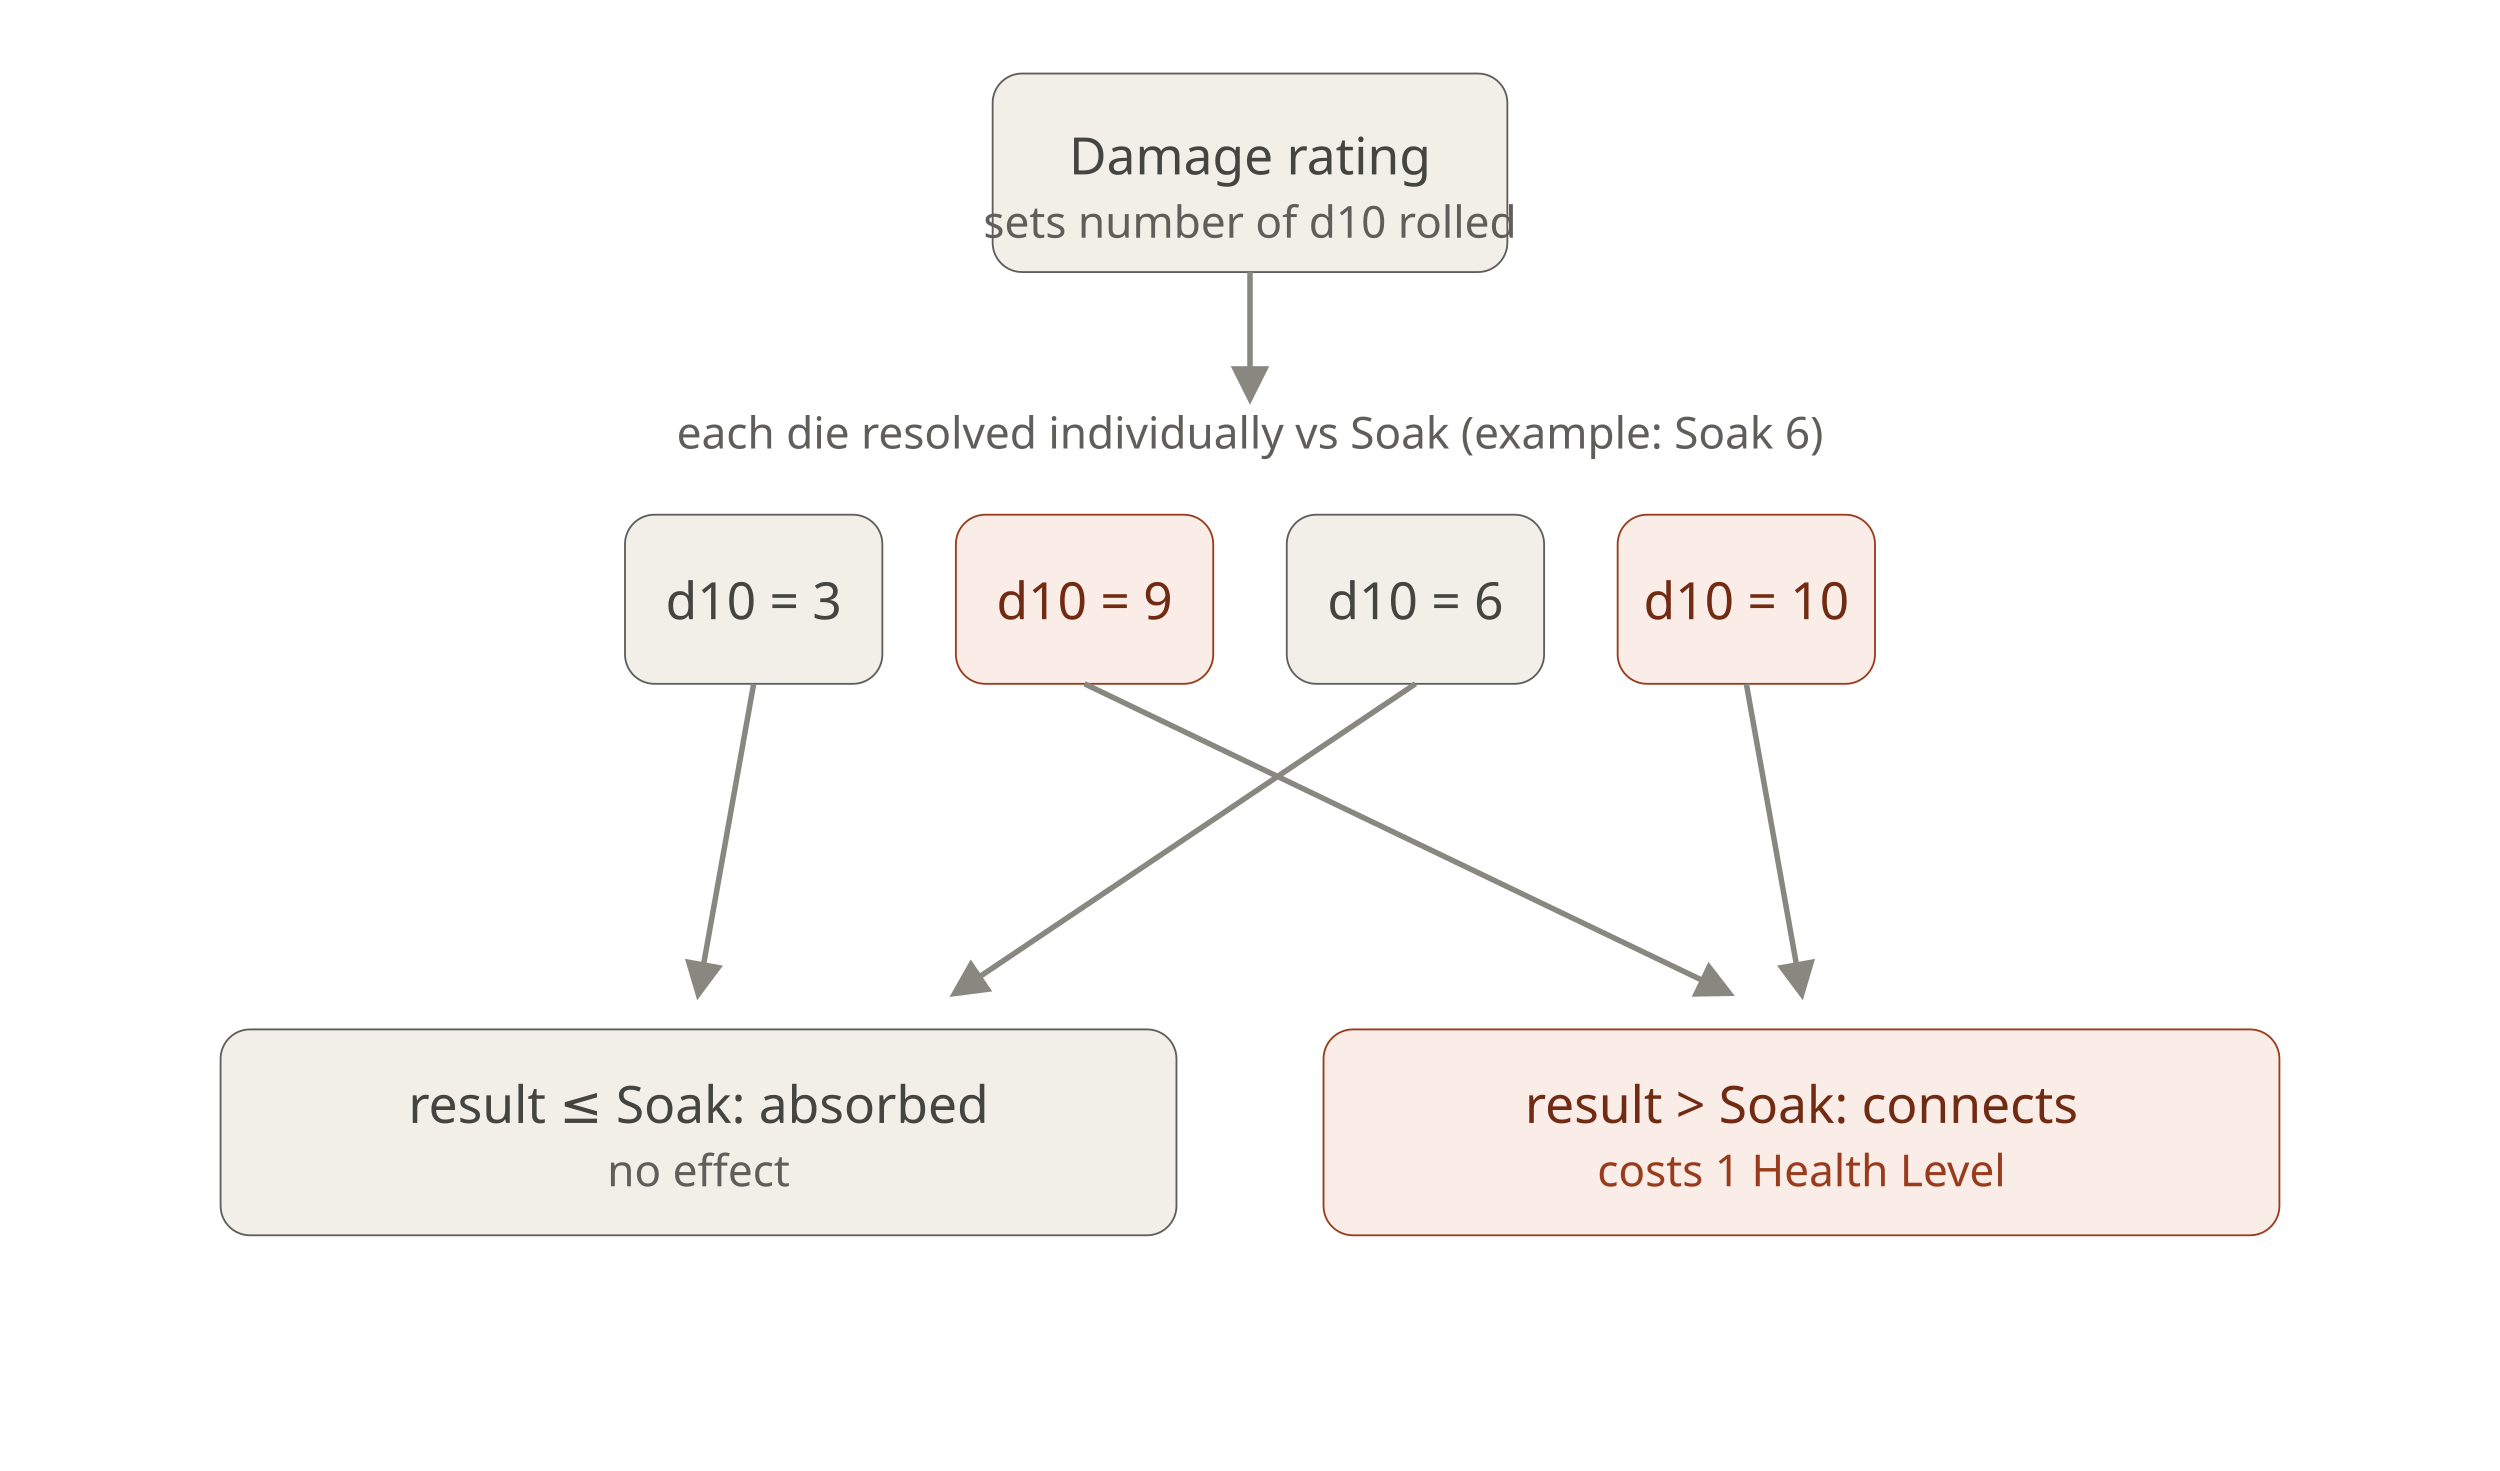
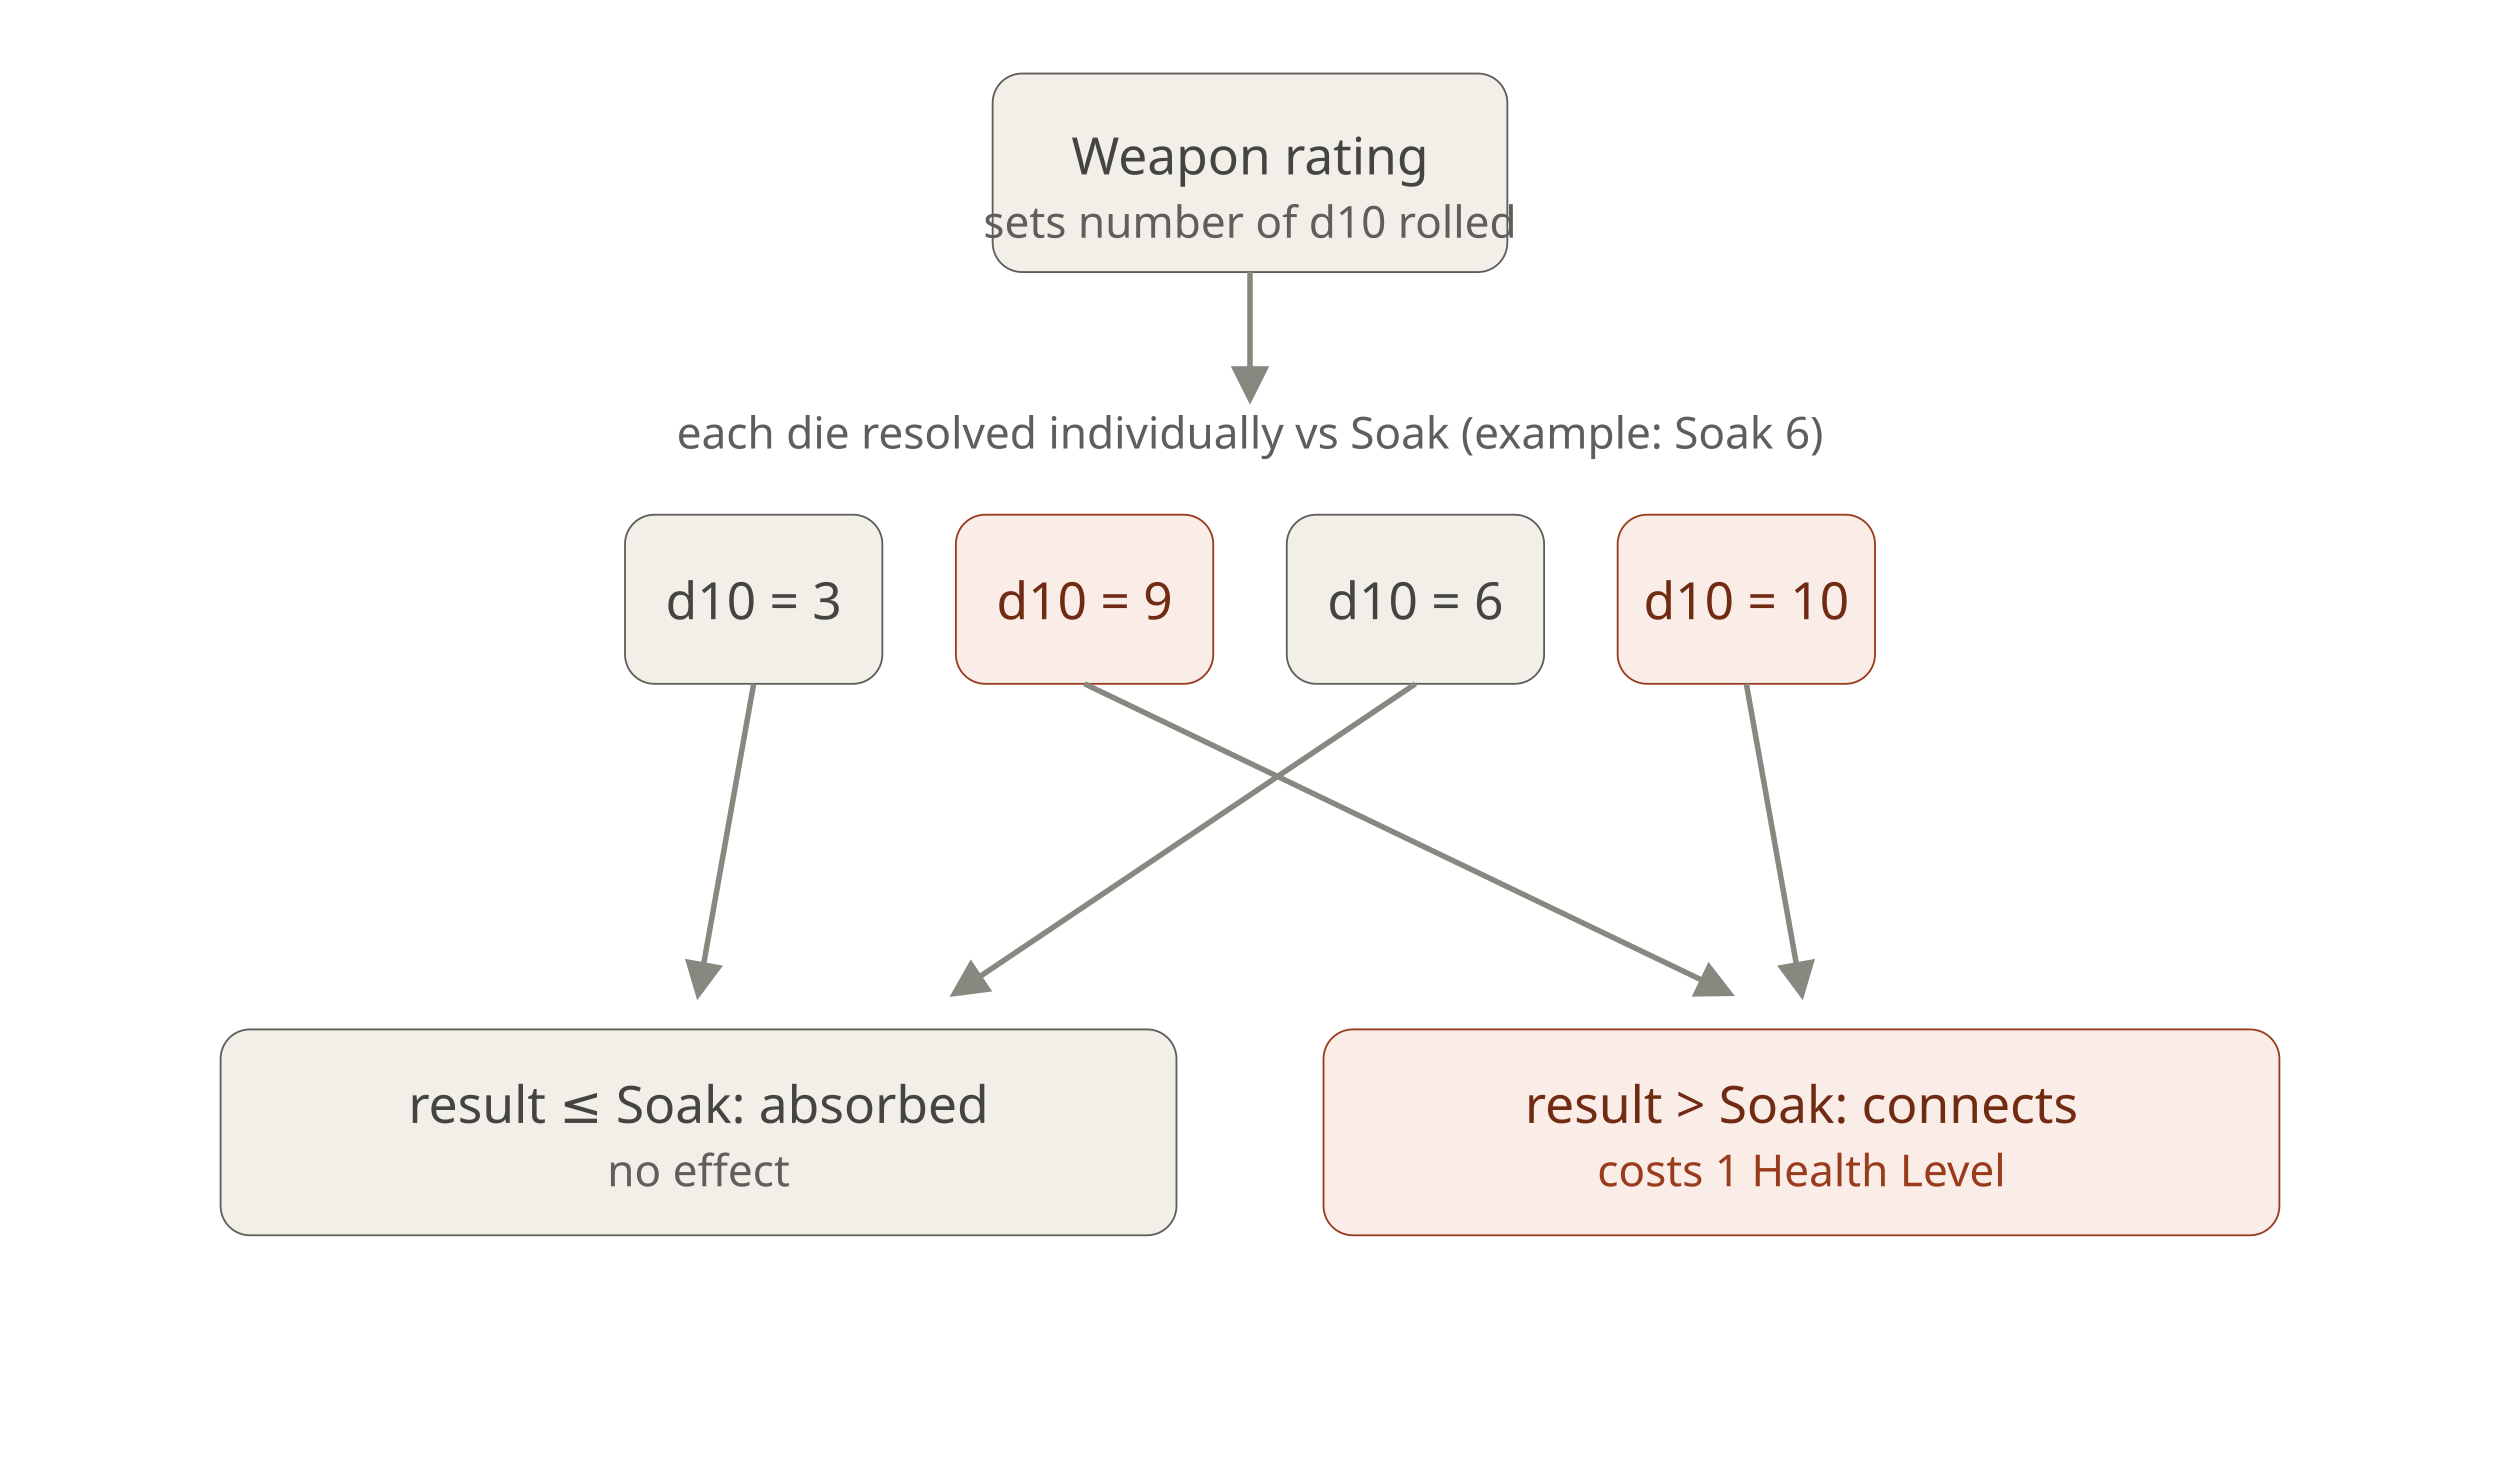
<svg xmlns="http://www.w3.org/2000/svg" width="680" height="400" viewBox="0 0 680 400" role="img">
  <defs>
    <marker id="arrow" viewBox="0 0 10 10" refX="8" refY="5" markerWidth="7" markerHeight="7" orient="auto-start-reverse">
      <path d="M0,0 L10,5 L0,10 z" fill="#888780" />
    </marker>
  </defs>
  <rect x="270" y="20" width="140" height="54" rx="8" fill="#F1EFE8" stroke="#5F5E5A" stroke-width="0.5" />
-   <text x="340" y="42" text-anchor="middle" dominant-baseline="central" font-family="sans-serif" font-size="14" font-weight="500" fill="#444441">Damage rating</text>
+   <text x="340" y="42" text-anchor="middle" dominant-baseline="central" font-family="sans-serif" font-size="14" font-weight="500" fill="#444441">Weapon rating</text>
  <text x="340" y="60" text-anchor="middle" dominant-baseline="central" font-family="sans-serif" font-size="12" fill="#5F5E5A">sets number of d10 rolled</text>
  <line x1="340" y1="74" x2="340" y2="108" stroke="#888780" stroke-width="1.5" marker-end="url(#arrow)" />
  <text x="340" y="122" text-anchor="middle" font-family="sans-serif" font-size="12" fill="#5F5E5A">each die resolved individually vs Soak (example: Soak 6)</text>
  <rect x="170" y="140" width="70" height="46" rx="8" fill="#F1EFE8" stroke="#5F5E5A" stroke-width="0.5" />
  <text x="205" y="163" text-anchor="middle" dominant-baseline="central" font-family="sans-serif" font-size="14" font-weight="500" fill="#444441">d10 = 3</text>
  <rect x="260" y="140" width="70" height="46" rx="8" fill="#FAECE7" stroke="#993C1D" stroke-width="0.5" />
  <text x="295" y="163" text-anchor="middle" dominant-baseline="central" font-family="sans-serif" font-size="14" font-weight="500" fill="#712B13">d10 = 9</text>
  <rect x="350" y="140" width="70" height="46" rx="8" fill="#F1EFE8" stroke="#5F5E5A" stroke-width="0.5" />
  <text x="385" y="163" text-anchor="middle" dominant-baseline="central" font-family="sans-serif" font-size="14" font-weight="500" fill="#444441">d10 = 6</text>
  <rect x="440" y="140" width="70" height="46" rx="8" fill="#FAECE7" stroke="#993C1D" stroke-width="0.5" />
  <text x="475" y="163" text-anchor="middle" dominant-baseline="central" font-family="sans-serif" font-size="14" font-weight="500" fill="#712B13">d10 = 10</text>
  <line x1="205" y1="186" x2="190" y2="270" stroke="#888780" stroke-width="1.5" marker-end="url(#arrow)" />
  <line x1="385" y1="186" x2="260" y2="270" stroke="#888780" stroke-width="1.5" marker-end="url(#arrow)" />
  <line x1="295" y1="186" x2="470" y2="270" stroke="#888780" stroke-width="1.5" marker-end="url(#arrow)" />
  <line x1="475" y1="186" x2="490" y2="270" stroke="#888780" stroke-width="1.5" marker-end="url(#arrow)" />
  <rect x="60" y="280" width="260" height="56" rx="8" fill="#F1EFE8" stroke="#5F5E5A" stroke-width="0.5" />
  <text x="190" y="300" text-anchor="middle" dominant-baseline="central" font-family="sans-serif" font-size="14" font-weight="500" fill="#444441">result ≤ Soak: absorbed</text>
  <text x="190" y="318" text-anchor="middle" dominant-baseline="central" font-family="sans-serif" font-size="12" fill="#5F5E5A">no effect</text>
  <rect x="360" y="280" width="260" height="56" rx="8" fill="#FAECE7" stroke="#993C1D" stroke-width="0.5" />
  <text x="490" y="300" text-anchor="middle" dominant-baseline="central" font-family="sans-serif" font-size="14" font-weight="500" fill="#712B13">result &gt; Soak: connects</text>
  <text x="490" y="318" text-anchor="middle" dominant-baseline="central" font-family="sans-serif" font-size="12" fill="#993C1D">costs 1 Health Level</text>
</svg>
